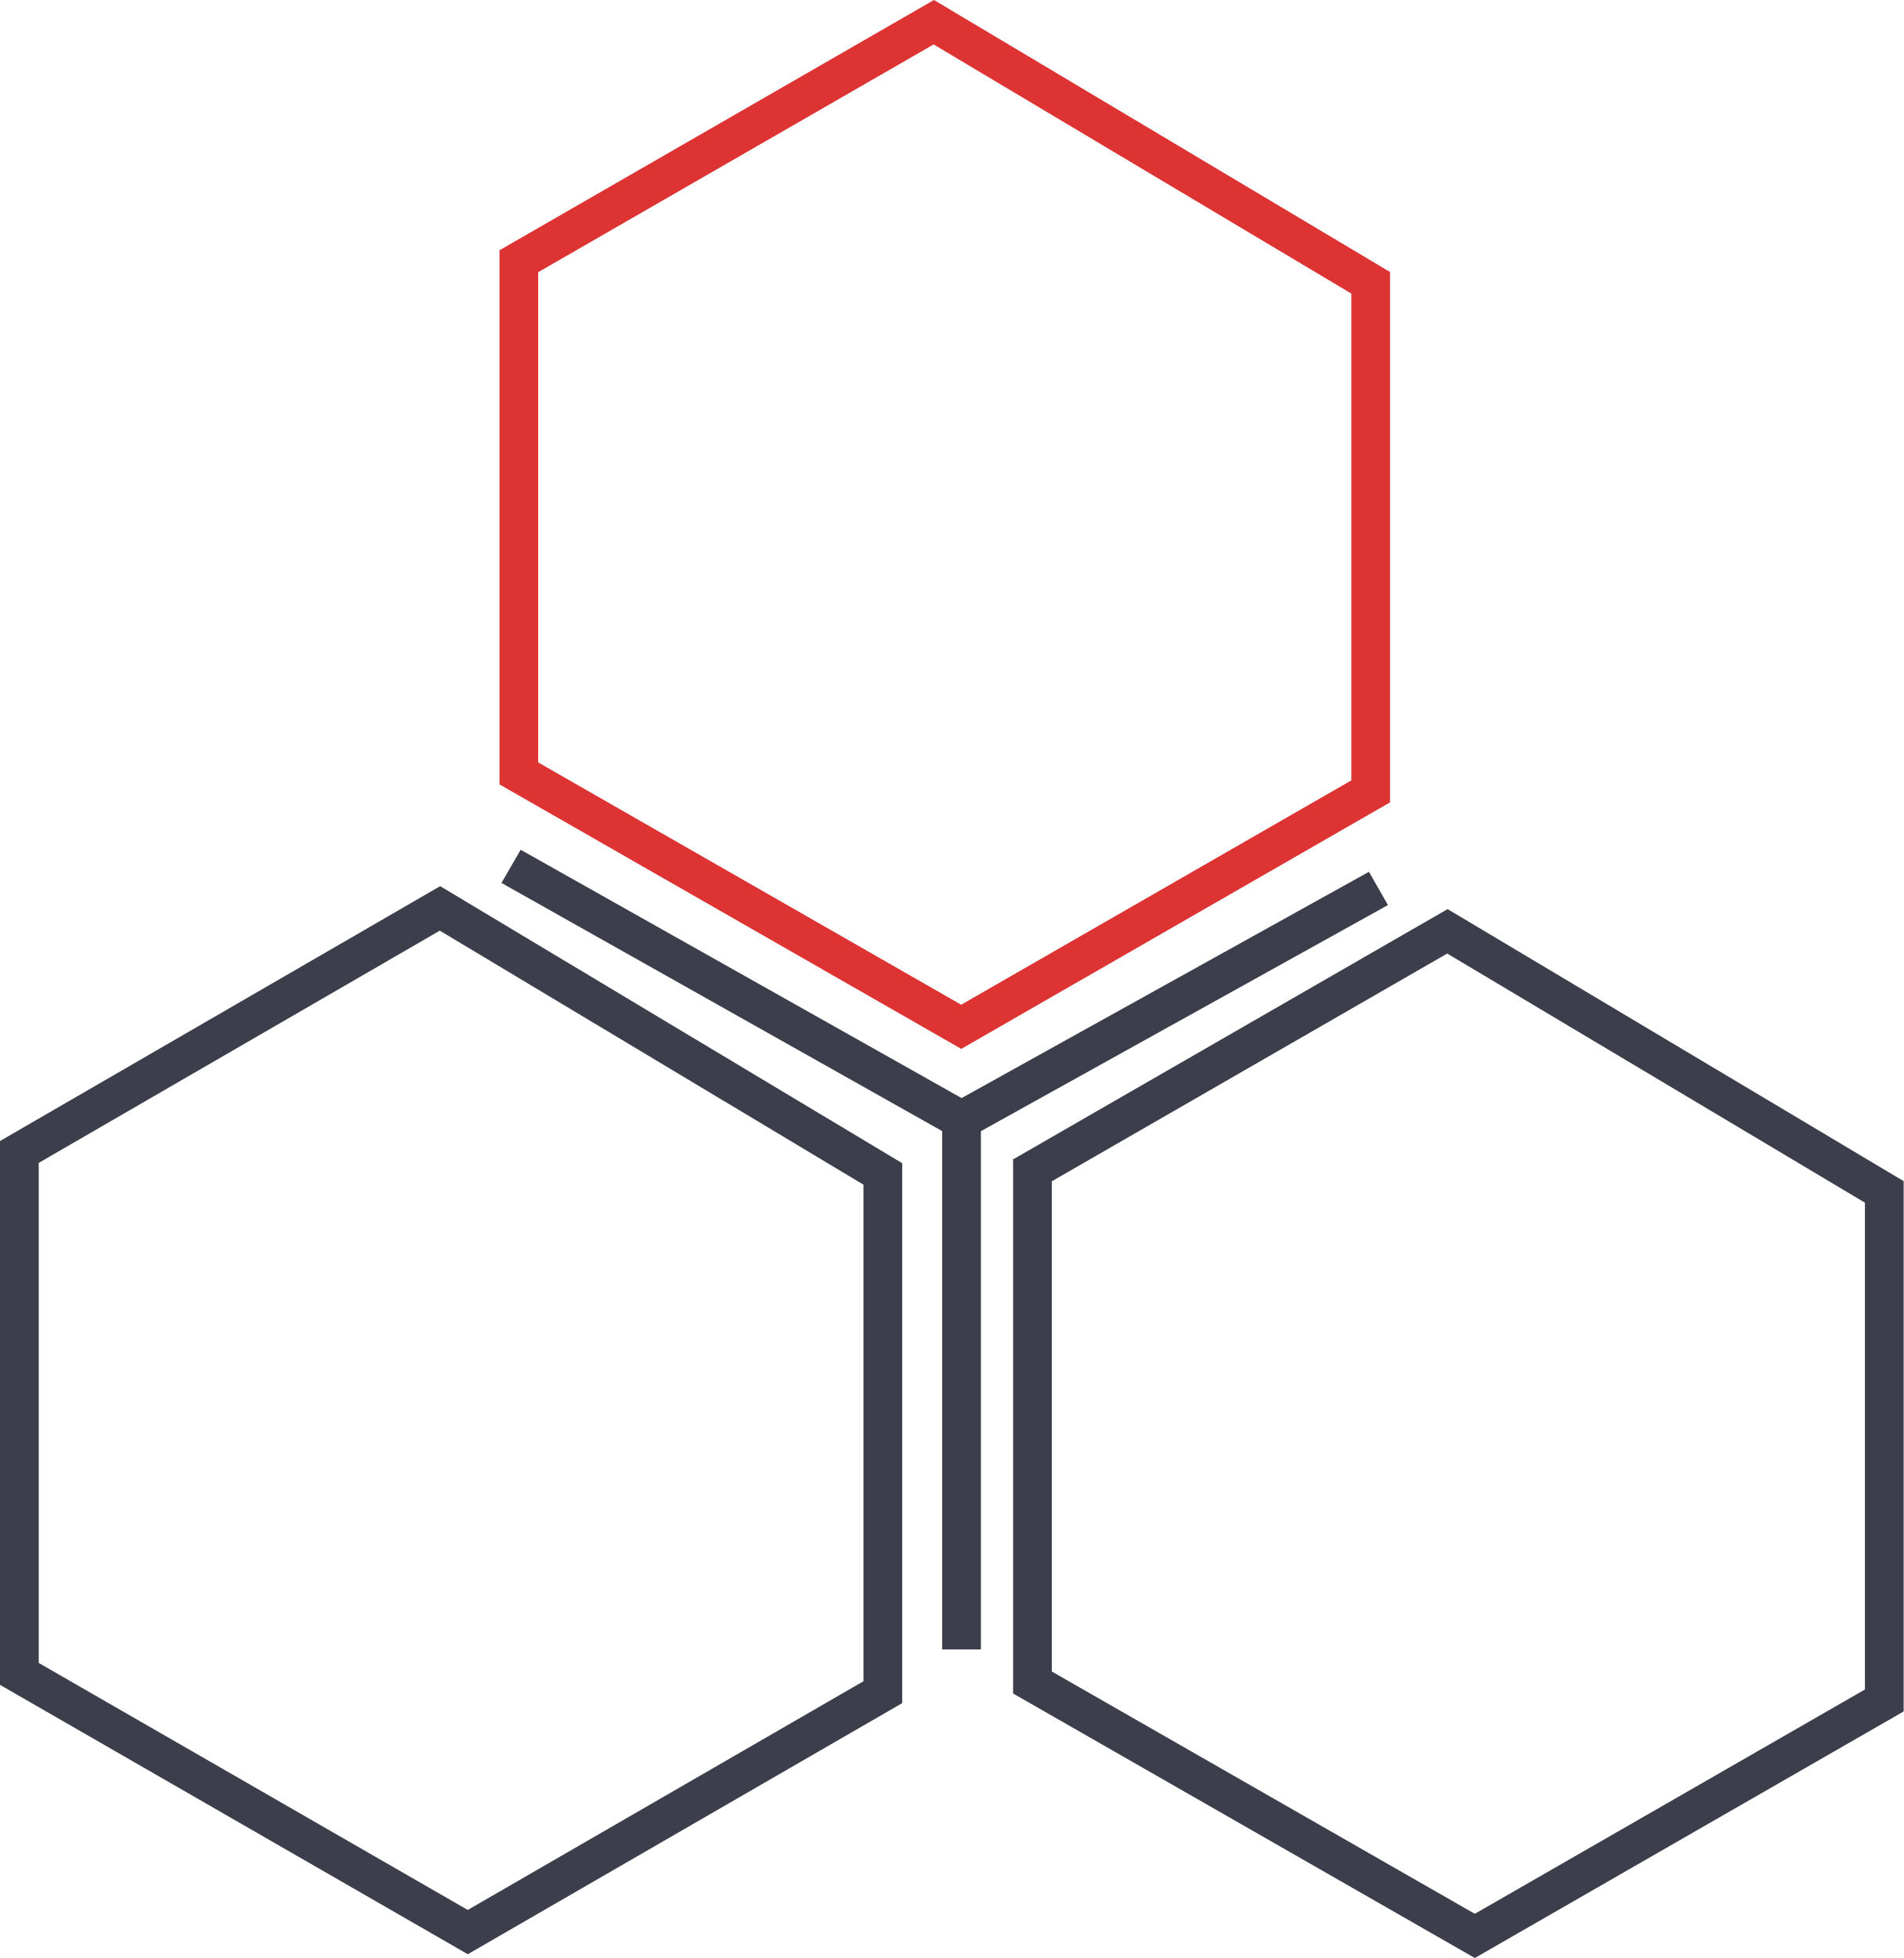
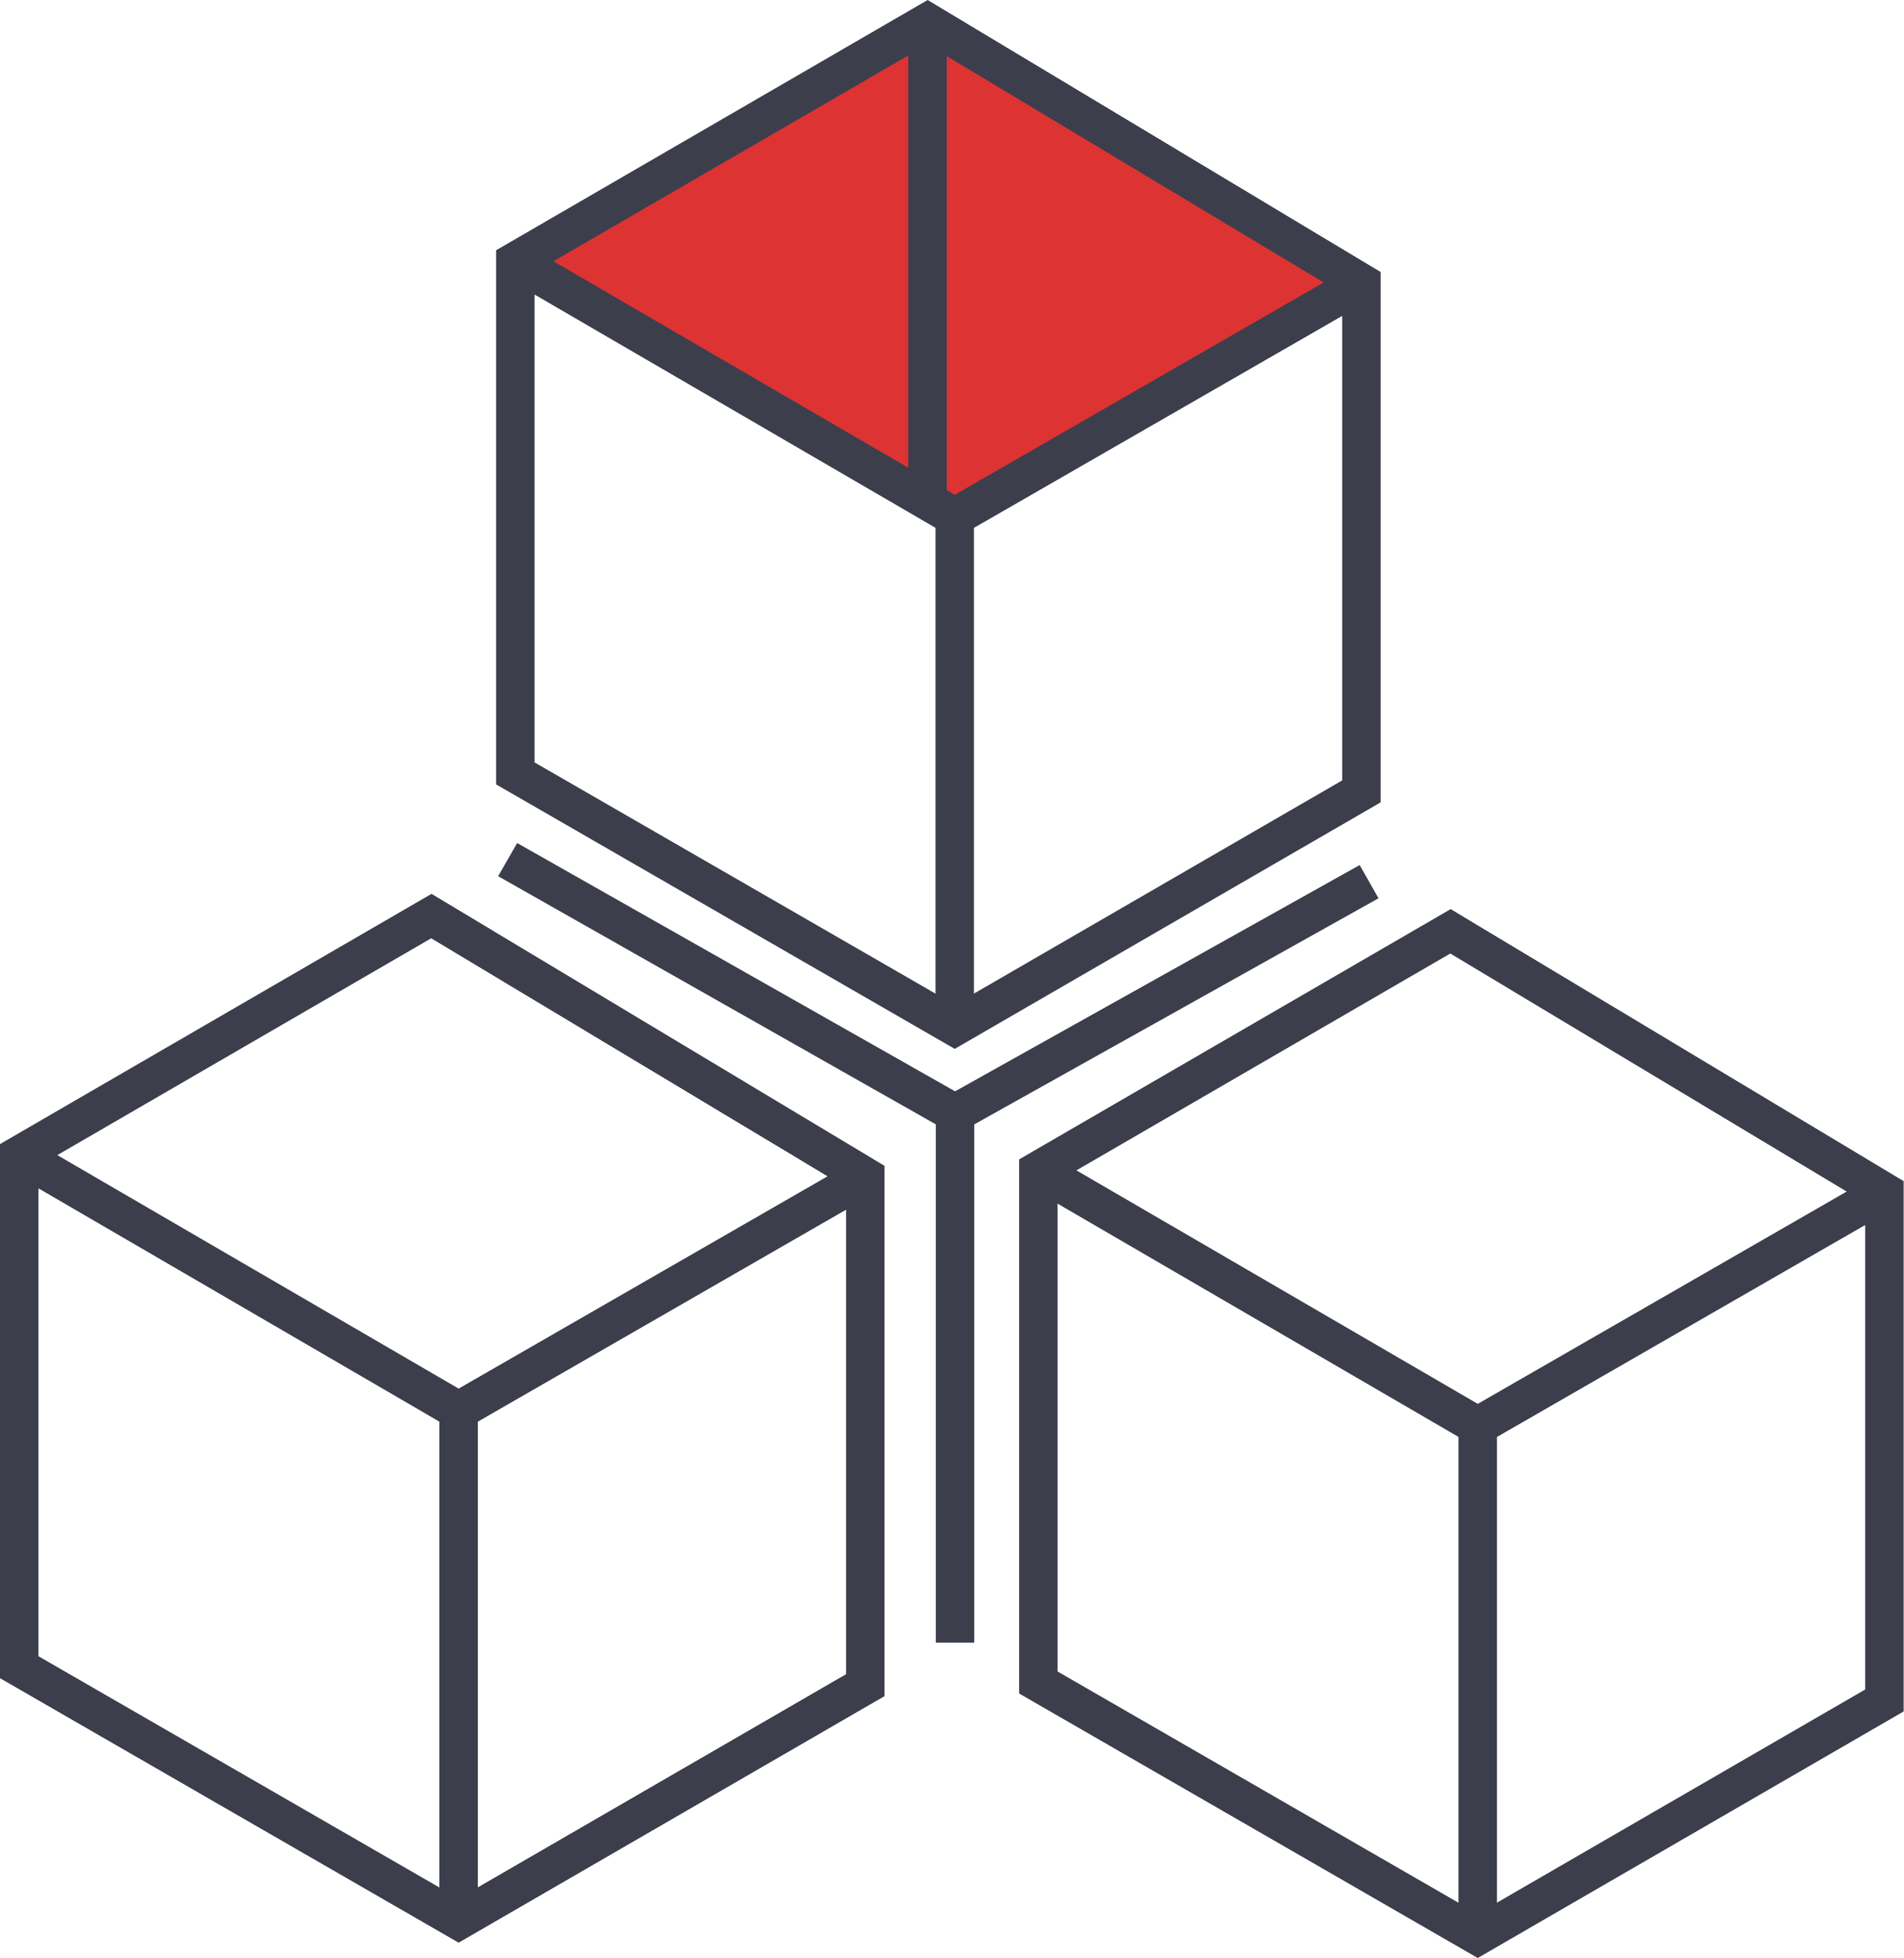
<svg xmlns="http://www.w3.org/2000/svg" width="70" height="72" viewBox="0 0 70 72" fill="none">
-   <path fill-rule="evenodd" clip-rule="evenodd" d="M33.175 42.773l-16.99-10.187L0 41.958v19.998l17.201 9.905 15.974-9.233V42.773zM1.424 61.15V42.762l14.748-8.54 15.579 9.341v18.26L17.2 70.233 1.424 61.15zM70 43.433L53.23 33.43l-15.977 9.203v19.641L54.232 72 70 62.934V43.433zM38.676 61.466V43.439l14.54-8.375 15.36 9.161v17.902l-14.345 8.248-15.555-8.91z" fill="#3C3E4C" />
-   <path fill-rule="evenodd" clip-rule="evenodd" d="M34.344 0l16.77 10.003v19.502L35.347 38.57l-16.98-9.726V9.203L34.344 0zM19.79 10.01v18.026l15.554 8.91 14.346-8.249V10.795L34.33 1.634l-14.54 8.375z" fill="#D33" />
-   <path fill-rule="evenodd" clip-rule="evenodd" d="M35.36 40.378l14.978-8.32.699 1.223-14.968 8.315v19.056h-1.424V41.593L18.44 32.468l.706-1.22 16.212 9.13z" fill="#3C3E4C" />
+   <path d="M19.162 9.55L33.94 1.194l15.909 9.2-14.778 8.498-15.909-9.34z" fill="#D33" />
+   <path fill-rule="evenodd" clip-rule="evenodd" d="M34.11 0l16.658 10.003v19.502L35.107 38.57l-16.865-9.726V9.203L34.111 0zM19.658 10.831v17.205L34.4 36.538V19.41l-14.742-8.578zm16.156 8.58v17.125l13.54-7.839v-17.08l-13.54 7.794zm12.86-9.025l-13.565 7.808-.296-.173V2.062l13.86 8.324zM33.397 2.04V17.2L20.35 9.607 33.397 2.04zm-.872 40.83L15.868 32.869 0 42.07v19.641l16.864 9.726 15.661-9.066v-19.5zM1.415 60.905V43.699l14.741 8.578v17.129L1.414 60.903zm16.156 8.5V52.278l13.54-7.794v17.08l-13.54 7.838zm-.706-18.343l13.565-7.807-14.574-8.752-13.748 7.973 14.757 8.586zM70 43.433L53.343 33.43l-15.868 9.203v19.641L54.339 72 70 62.934V43.433zM38.889 61.465V44.261l14.742 8.578v17.129L38.89 61.465zm16.156 8.5V52.841l13.54-7.794v17.08l-13.54 7.838zm-.705-18.342l13.565-7.807-14.575-8.753-13.748 7.974 14.758 8.586zM49.996 31.81L35.12 40.13 19.017 31l-.7 1.22 16.093 9.125v19.06h1.414V41.347l14.866-8.315-.694-1.224z" fill="#3C3E4C" />
</svg>
